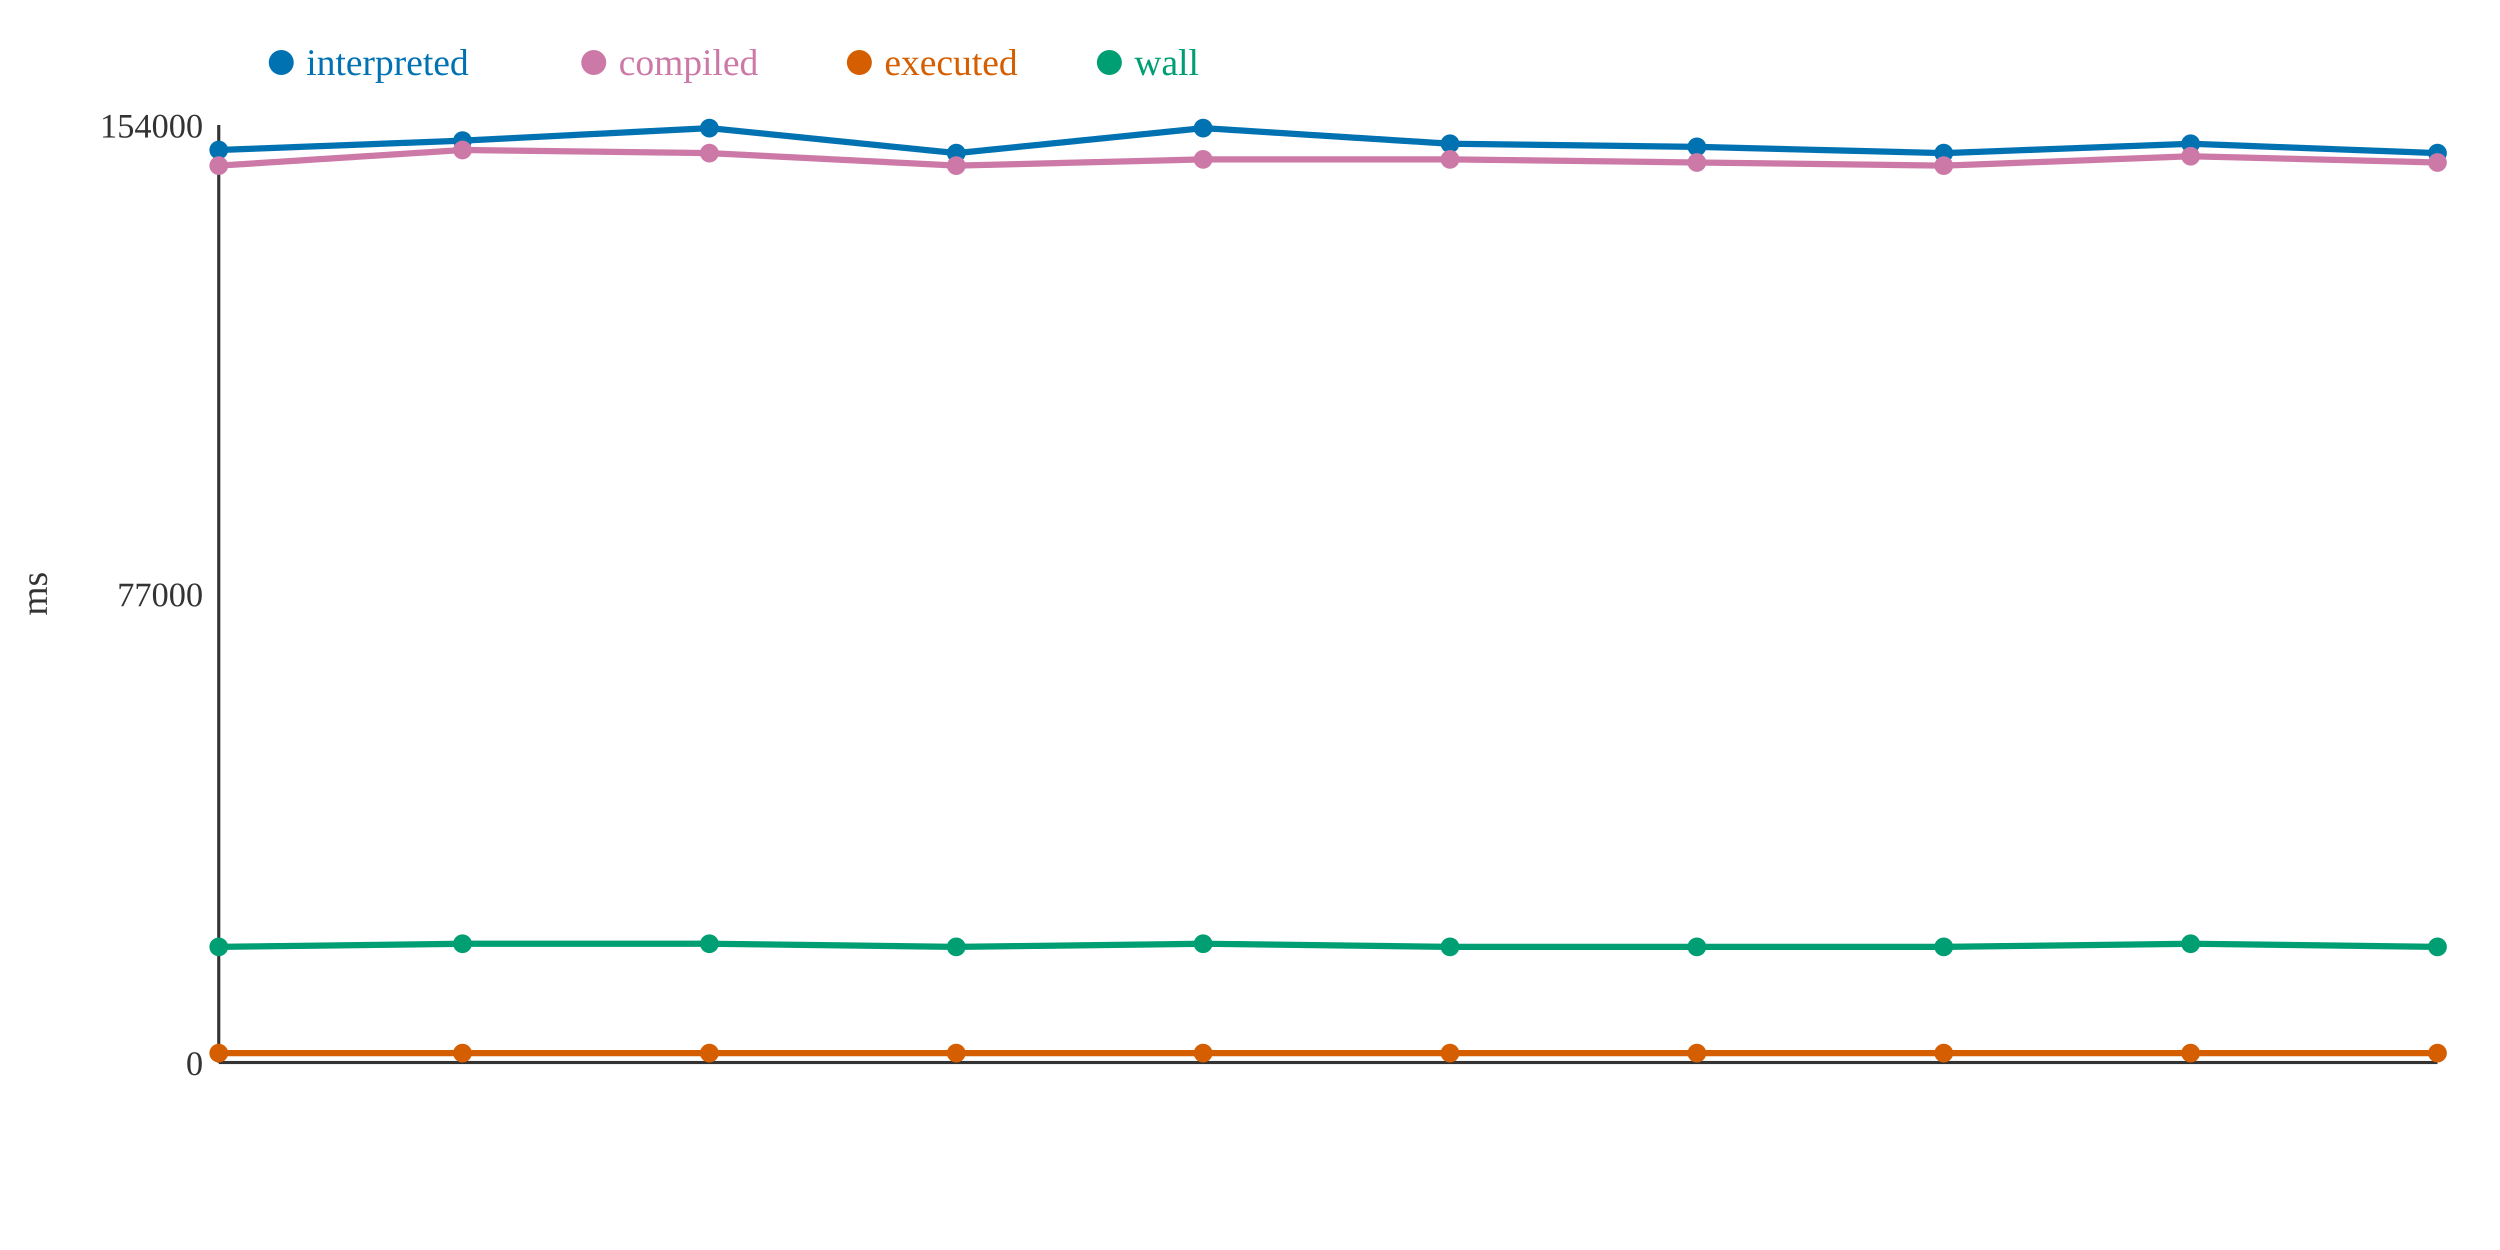
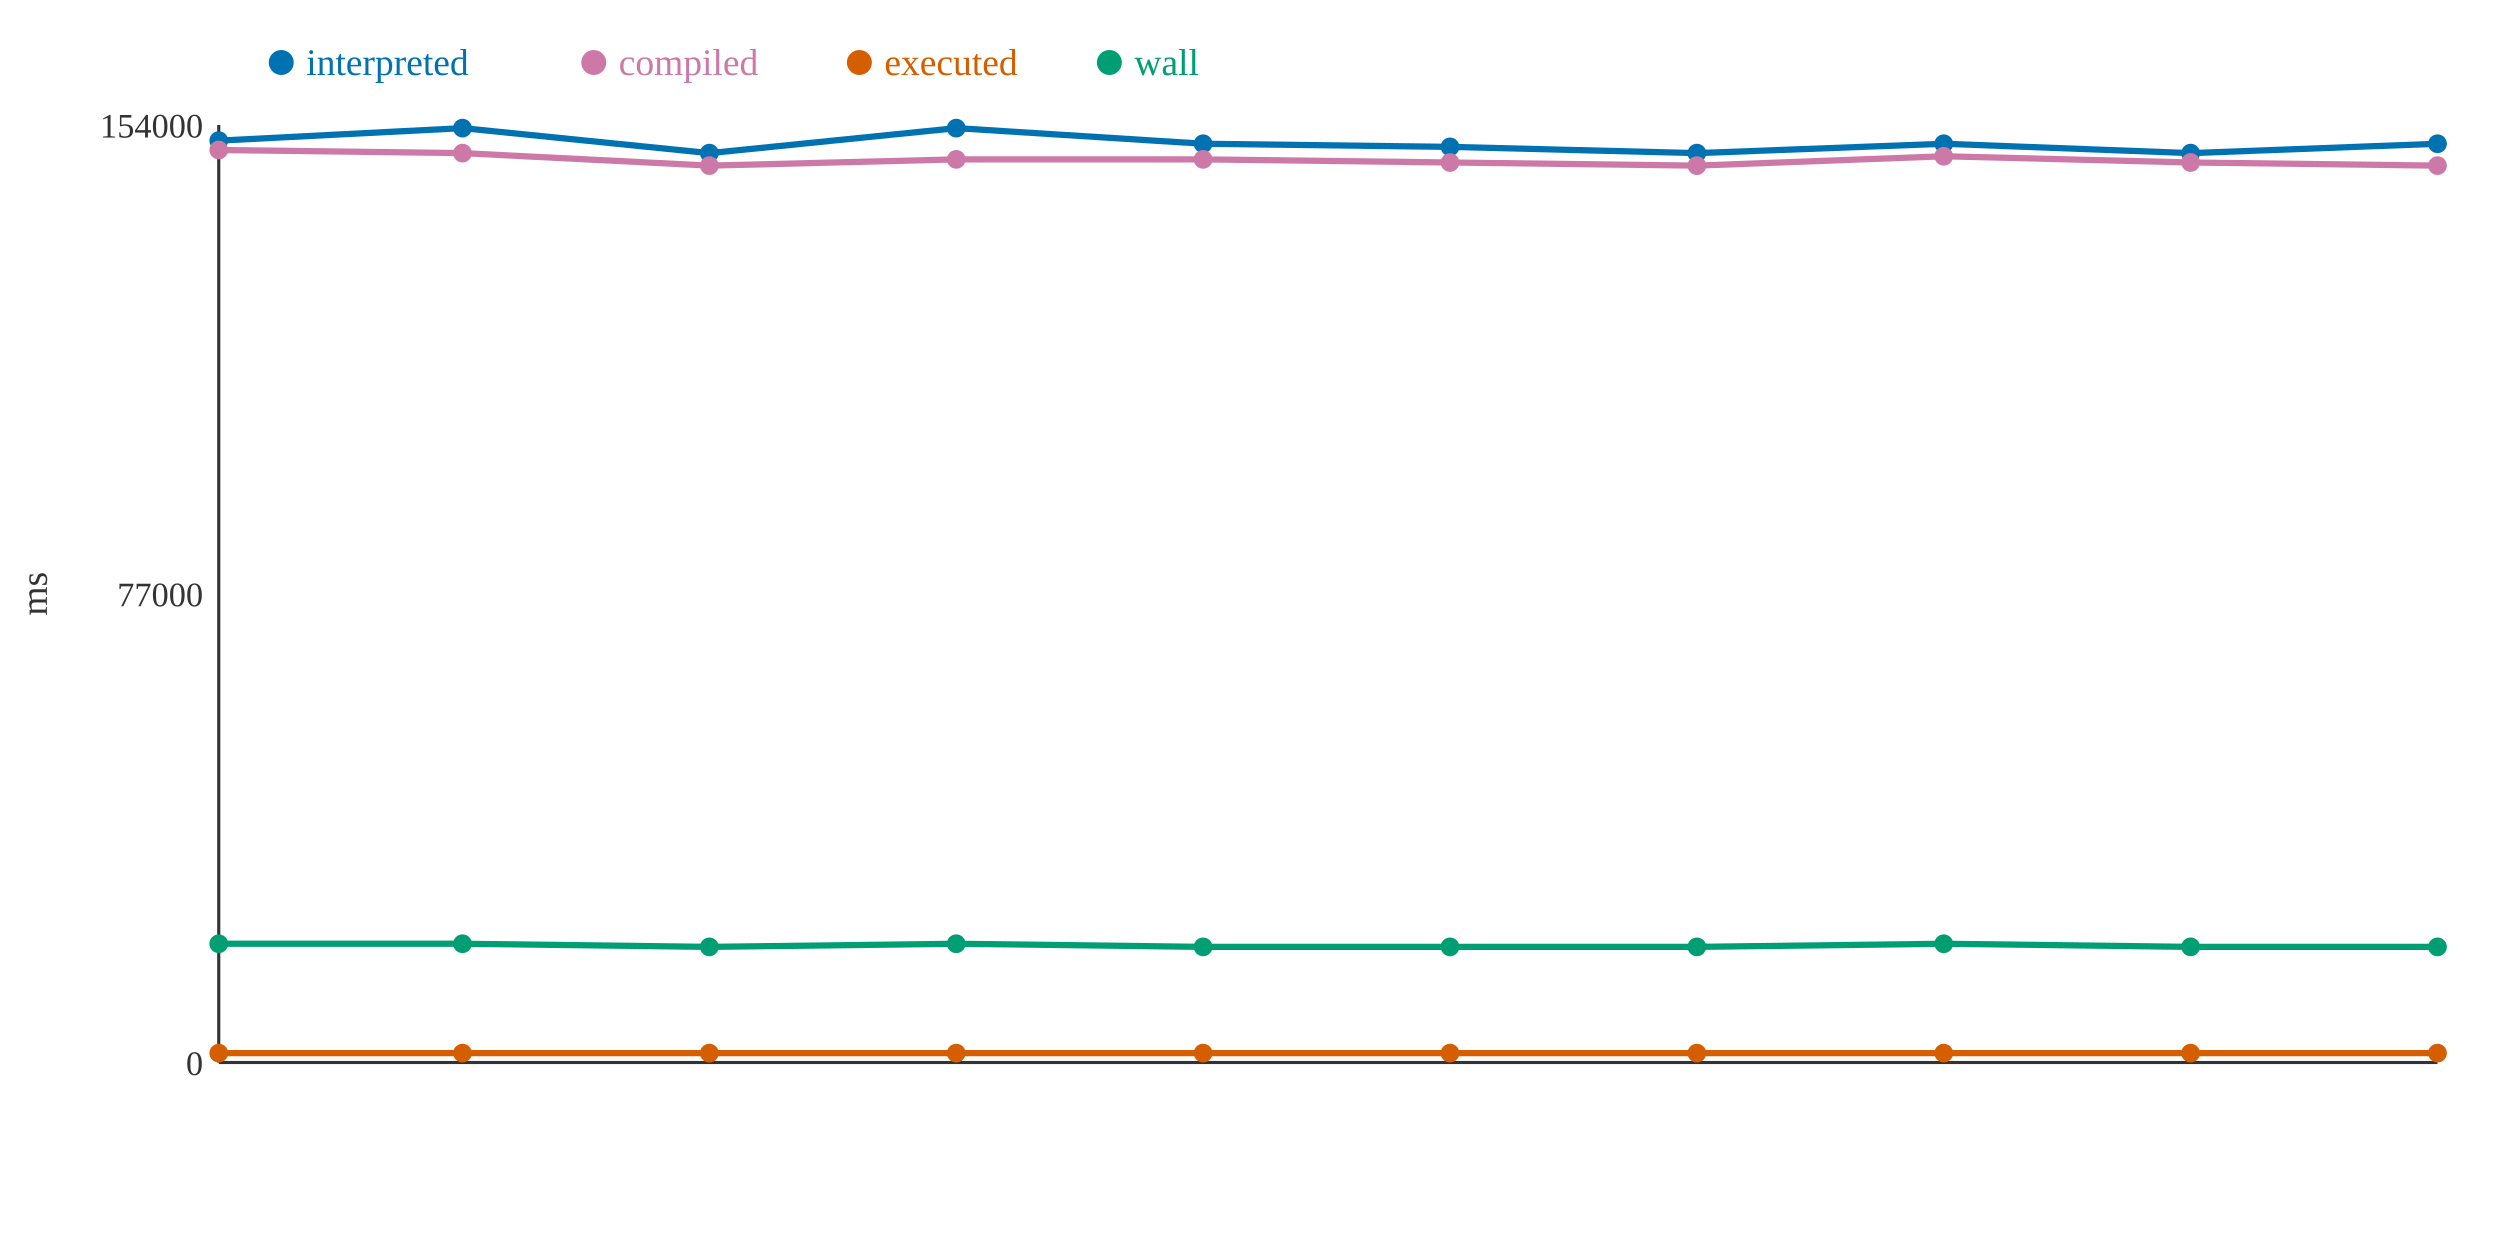
<svg xmlns="http://www.w3.org/2000/svg" width="800" height="400">
  <rect width="800" height="400" fill="white" />
  <line x1="70" y1="40" x2="70" y2="340" stroke="#333" stroke-width="1" />
  <line x1="70" y1="340" x2="780" y2="340" stroke="#333" stroke-width="1" />
  <text x="65" y="344" text-anchor="end" font-size="11" fill="#333">0</text>
  <text x="65" y="194" text-anchor="end" font-size="11" fill="#333">77000</text>
  <text x="65" y="44" text-anchor="end" font-size="11" fill="#333">154000</text>
  <text x="15" y="190" text-anchor="middle" font-size="12" fill="#333" transform="rotate(-90 15 190)">ms</text>
-   <polyline points="70,48 148,45 227,41 306,49 385,41 464,46 543,47 622,49 701,46 780,49" fill="none" stroke="#0072B2" stroke-width="2" />
-   <polyline points="70,53 148,48 227,49 306,53 385,51 464,51 543,52 622,53 701,50 780,52" fill="none" stroke="#CC79A7" stroke-width="2" />
+   <polyline points="70,45 148,41 227,49 306,41 385,46 464,47 543,49 622,46 701,49 780,46" fill="none" stroke="#0072B2" stroke-width="2" />
+   <polyline points="70,48 148,49 227,53 306,51 385,51 464,52 543,53 622,50 701,52 780,53" fill="none" stroke="#CC79A7" stroke-width="2" />
  <polyline points="70,337 148,337 227,337 306,337 385,337 464,337 543,337 622,337 701,337 780,337" fill="none" stroke="#D55E00" stroke-width="2" />
-   <polyline points="70,303 148,302 227,302 306,303 385,302 464,303 543,303 622,303 701,302 780,303" fill="none" stroke="#009E73" stroke-width="2" />
-   <circle cx="70" cy="48" r="3" fill="#0072B2" />
-   <circle cx="70" cy="53" r="3" fill="#CC79A7" />
+   <polyline points="70,302 148,302 227,303 306,302 385,303 464,303 543,303 622,302 701,303 780,303" fill="none" stroke="#009E73" stroke-width="2" />
+   <circle cx="70" cy="45" r="3" fill="#0072B2" />
+   <circle cx="70" cy="48" r="3" fill="#CC79A7" />
  <circle cx="70" cy="337" r="3" fill="#D55E00" />
-   <circle cx="70" cy="303" r="3" fill="#009E73" />
-   <circle cx="148" cy="45" r="3" fill="#0072B2" />
-   <circle cx="148" cy="48" r="3" fill="#CC79A7" />
+   <circle cx="70" cy="302" r="3" fill="#009E73" />
+   <circle cx="148" cy="41" r="3" fill="#0072B2" />
+   <circle cx="148" cy="49" r="3" fill="#CC79A7" />
  <circle cx="148" cy="337" r="3" fill="#D55E00" />
  <circle cx="148" cy="302" r="3" fill="#009E73" />
-   <circle cx="227" cy="41" r="3" fill="#0072B2" />
-   <circle cx="227" cy="49" r="3" fill="#CC79A7" />
+   <circle cx="227" cy="49" r="3" fill="#0072B2" />
+   <circle cx="227" cy="53" r="3" fill="#CC79A7" />
  <circle cx="227" cy="337" r="3" fill="#D55E00" />
-   <circle cx="227" cy="302" r="3" fill="#009E73" />
-   <circle cx="306" cy="49" r="3" fill="#0072B2" />
-   <circle cx="306" cy="53" r="3" fill="#CC79A7" />
+   <circle cx="227" cy="303" r="3" fill="#009E73" />
+   <circle cx="306" cy="41" r="3" fill="#0072B2" />
+   <circle cx="306" cy="51" r="3" fill="#CC79A7" />
  <circle cx="306" cy="337" r="3" fill="#D55E00" />
-   <circle cx="306" cy="303" r="3" fill="#009E73" />
-   <circle cx="385" cy="41" r="3" fill="#0072B2" />
+   <circle cx="306" cy="302" r="3" fill="#009E73" />
+   <circle cx="385" cy="46" r="3" fill="#0072B2" />
  <circle cx="385" cy="51" r="3" fill="#CC79A7" />
  <circle cx="385" cy="337" r="3" fill="#D55E00" />
-   <circle cx="385" cy="302" r="3" fill="#009E73" />
-   <circle cx="464" cy="46" r="3" fill="#0072B2" />
-   <circle cx="464" cy="51" r="3" fill="#CC79A7" />
+   <circle cx="385" cy="303" r="3" fill="#009E73" />
+   <circle cx="464" cy="47" r="3" fill="#0072B2" />
+   <circle cx="464" cy="52" r="3" fill="#CC79A7" />
  <circle cx="464" cy="337" r="3" fill="#D55E00" />
  <circle cx="464" cy="303" r="3" fill="#009E73" />
-   <circle cx="543" cy="47" r="3" fill="#0072B2" />
-   <circle cx="543" cy="52" r="3" fill="#CC79A7" />
+   <circle cx="543" cy="49" r="3" fill="#0072B2" />
+   <circle cx="543" cy="53" r="3" fill="#CC79A7" />
  <circle cx="543" cy="337" r="3" fill="#D55E00" />
  <circle cx="543" cy="303" r="3" fill="#009E73" />
-   <circle cx="622" cy="49" r="3" fill="#0072B2" />
-   <circle cx="622" cy="53" r="3" fill="#CC79A7" />
+   <circle cx="622" cy="46" r="3" fill="#0072B2" />
+   <circle cx="622" cy="50" r="3" fill="#CC79A7" />
  <circle cx="622" cy="337" r="3" fill="#D55E00" />
-   <circle cx="622" cy="303" r="3" fill="#009E73" />
-   <circle cx="701" cy="46" r="3" fill="#0072B2" />
-   <circle cx="701" cy="50" r="3" fill="#CC79A7" />
+   <circle cx="622" cy="302" r="3" fill="#009E73" />
+   <circle cx="701" cy="49" r="3" fill="#0072B2" />
+   <circle cx="701" cy="52" r="3" fill="#CC79A7" />
  <circle cx="701" cy="337" r="3" fill="#D55E00" />
-   <circle cx="701" cy="302" r="3" fill="#009E73" />
-   <circle cx="780" cy="49" r="3" fill="#0072B2" />
-   <circle cx="780" cy="52" r="3" fill="#CC79A7" />
+   <circle cx="701" cy="303" r="3" fill="#009E73" />
+   <circle cx="780" cy="46" r="3" fill="#0072B2" />
+   <circle cx="780" cy="53" r="3" fill="#CC79A7" />
  <circle cx="780" cy="337" r="3" fill="#D55E00" />
  <circle cx="780" cy="303" r="3" fill="#009E73" />
  <circle cx="90" cy="20" r="4" fill="#0072B2" />
  <text x="98" y="24" text-anchor="start" font-size="12" fill="#0072B2">interpreted</text>
  <circle cx="190" cy="20" r="4" fill="#CC79A7" />
  <text x="198" y="24" text-anchor="start" font-size="12" fill="#CC79A7">compiled</text>
  <circle cx="275" cy="20" r="4" fill="#D55E00" />
  <text x="283" y="24" text-anchor="start" font-size="12" fill="#D55E00">executed</text>
  <circle cx="355" cy="20" r="4" fill="#009E73" />
  <text x="363" y="24" text-anchor="start" font-size="12" fill="#009E73">wall</text>
</svg>
